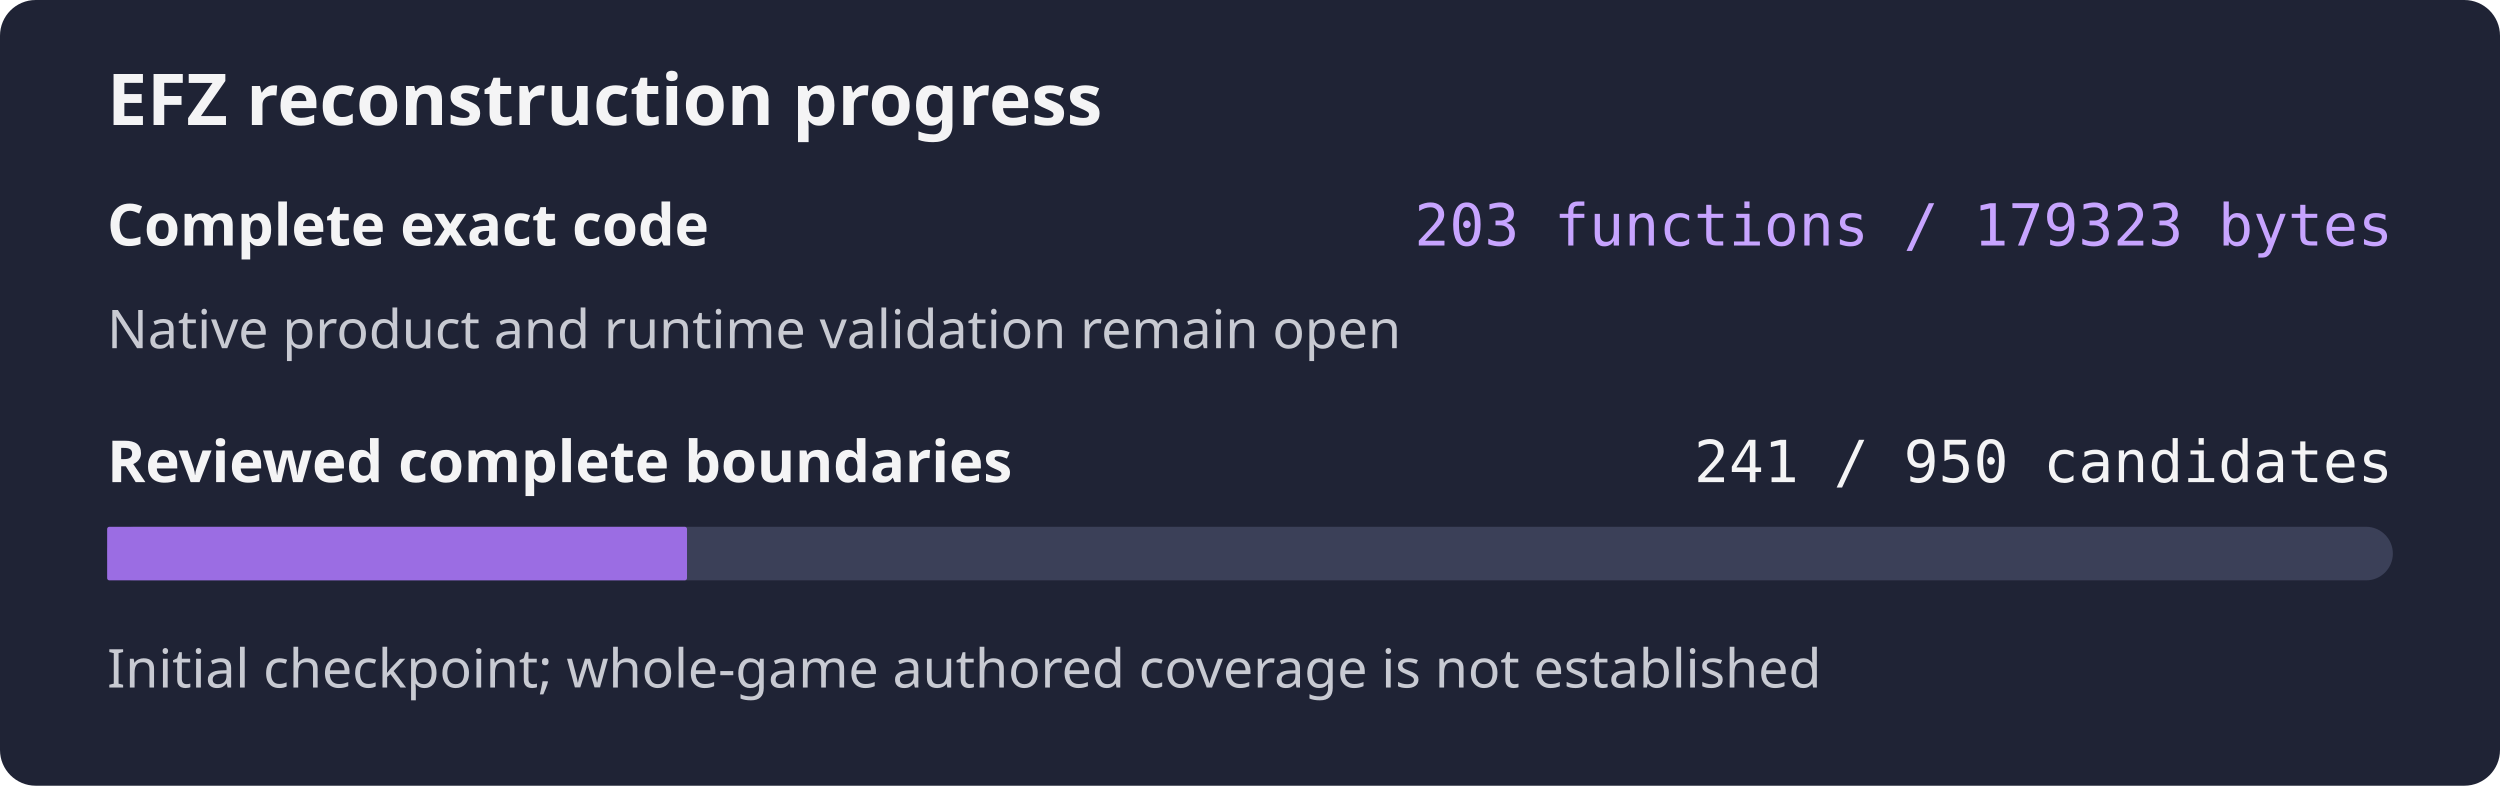
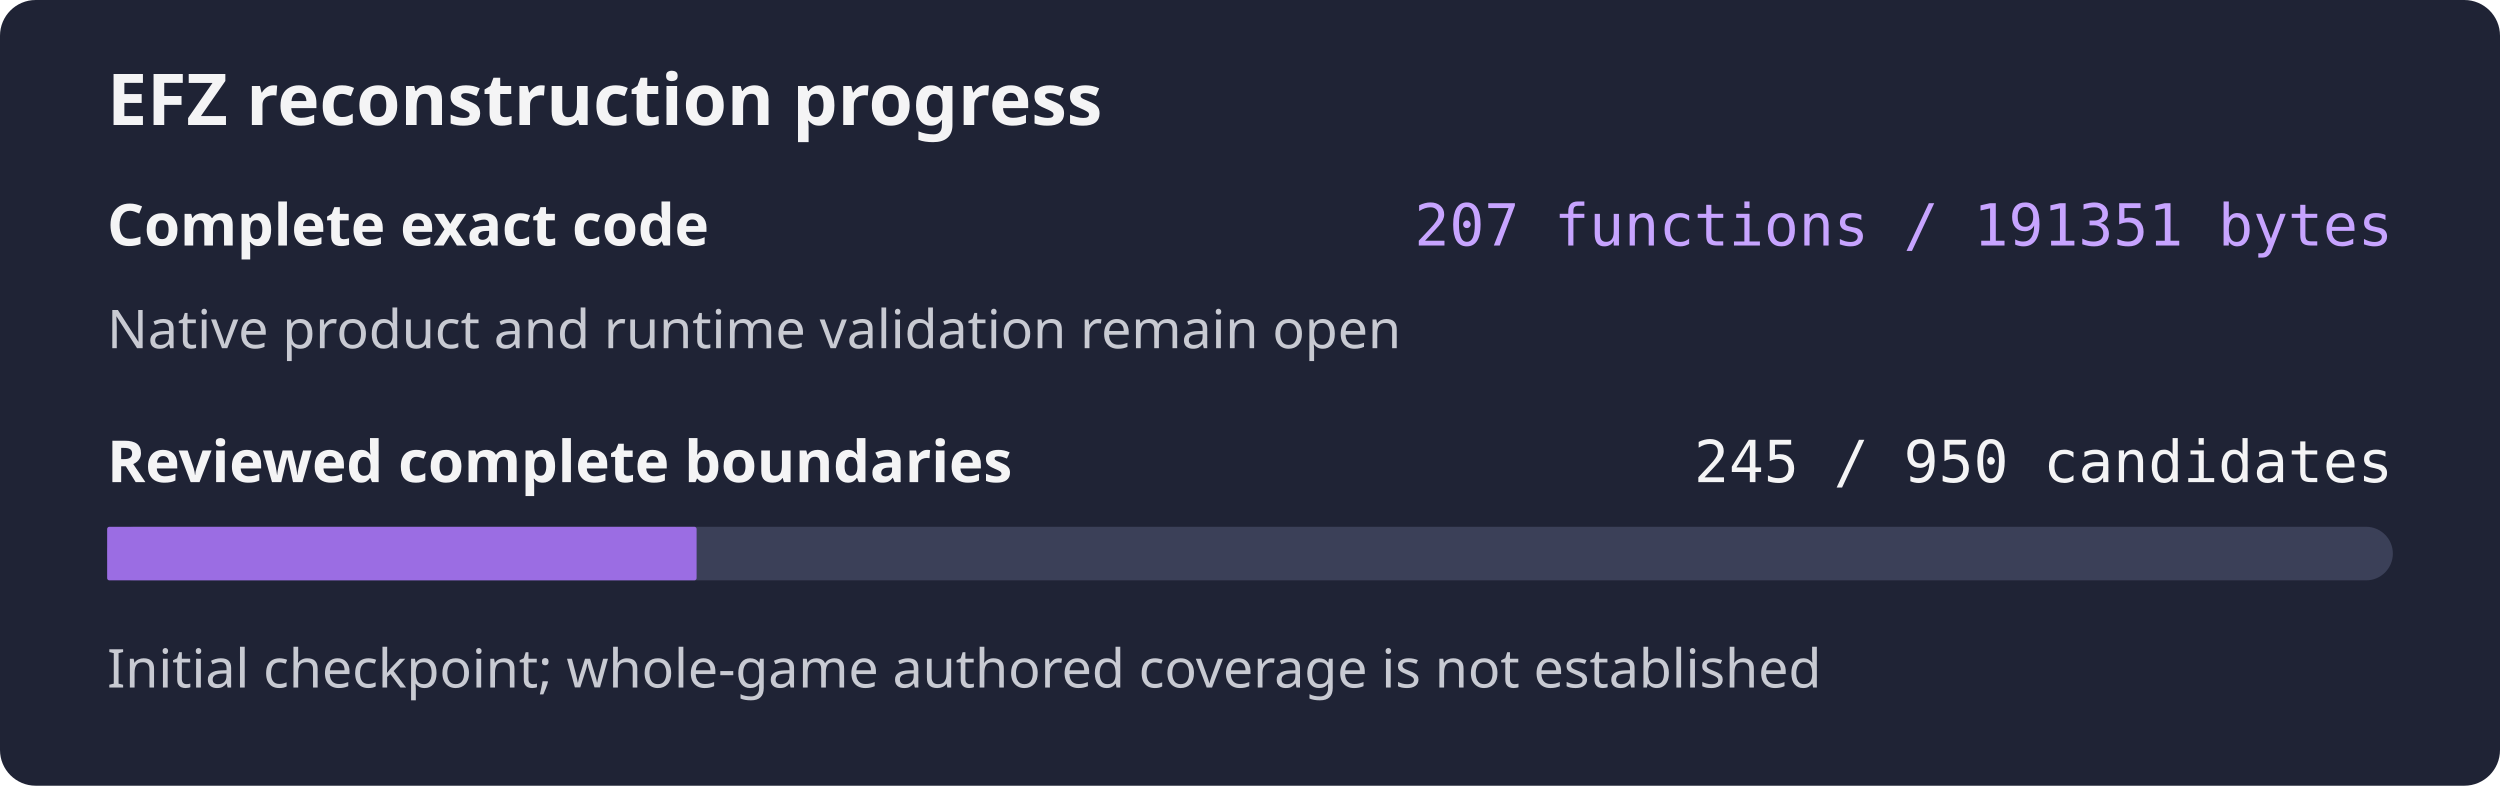
- <svg xmlns="http://www.w3.org/2000/svg" width="560" height="176" role="img" aria-label="EFZ reconstruction: 203 exact functions, 179323 exact bytes; 241 reviewed boundaries out of 950 candidates">
+ <svg xmlns="http://www.w3.org/2000/svg" width="560" height="176" role="img" aria-label="EFZ reconstruction: 207 exact functions, 191351 exact bytes; 245 reviewed boundaries out of 950 candidates">
  <rect width="560" height="176" rx="8" fill="#1f2335" />
  <text x="24" y="28" fill="#f4f4f5" font-family="sans-serif" font-size="16" font-weight="600">EFZ reconstruction progress</text>
  <text x="24" y="55" fill="#f4f4f5" font-family="sans-serif" font-size="13" font-weight="600">Complete exact code</text>
-   <text x="536" y="55" fill="#c7a4ff" text-anchor="end" font-family="monospace" font-size="13">203 functions / 179323 bytes</text>
+   <text x="536" y="55" fill="#c7a4ff" text-anchor="end" font-family="monospace" font-size="13">207 functions / 191351 bytes</text>
  <text x="24" y="78" fill="#c8cad2" font-family="sans-serif" font-size="12">Native product and runtime validation remain open</text>
  <text x="24" y="108" fill="#f4f4f5" font-family="sans-serif" font-size="13" font-weight="600">Reviewed complete boundaries</text>
-   <text x="536" y="108" fill="#f4f4f5" text-anchor="end" font-family="monospace" font-size="13">241 / 950 candidates</text>
+   <text x="536" y="108" fill="#f4f4f5" text-anchor="end" font-family="monospace" font-size="13">245 / 950 candidates</text>
  <rect x="24" y="118" width="512" height="12" rx="6" fill="#3b4058" />
-   <rect x="24" y="118" width="129.89" height="12" rx="0.5" fill="#9b6de3" />
+   <rect x="24" y="118" width="132.04" height="12" rx="0.5" fill="#9b6de3" />
  <text x="24" y="154" fill="#c8cad2" font-family="sans-serif" font-size="12">Initial checkpoint; whole-game authored coverage is not established</text>
</svg>
